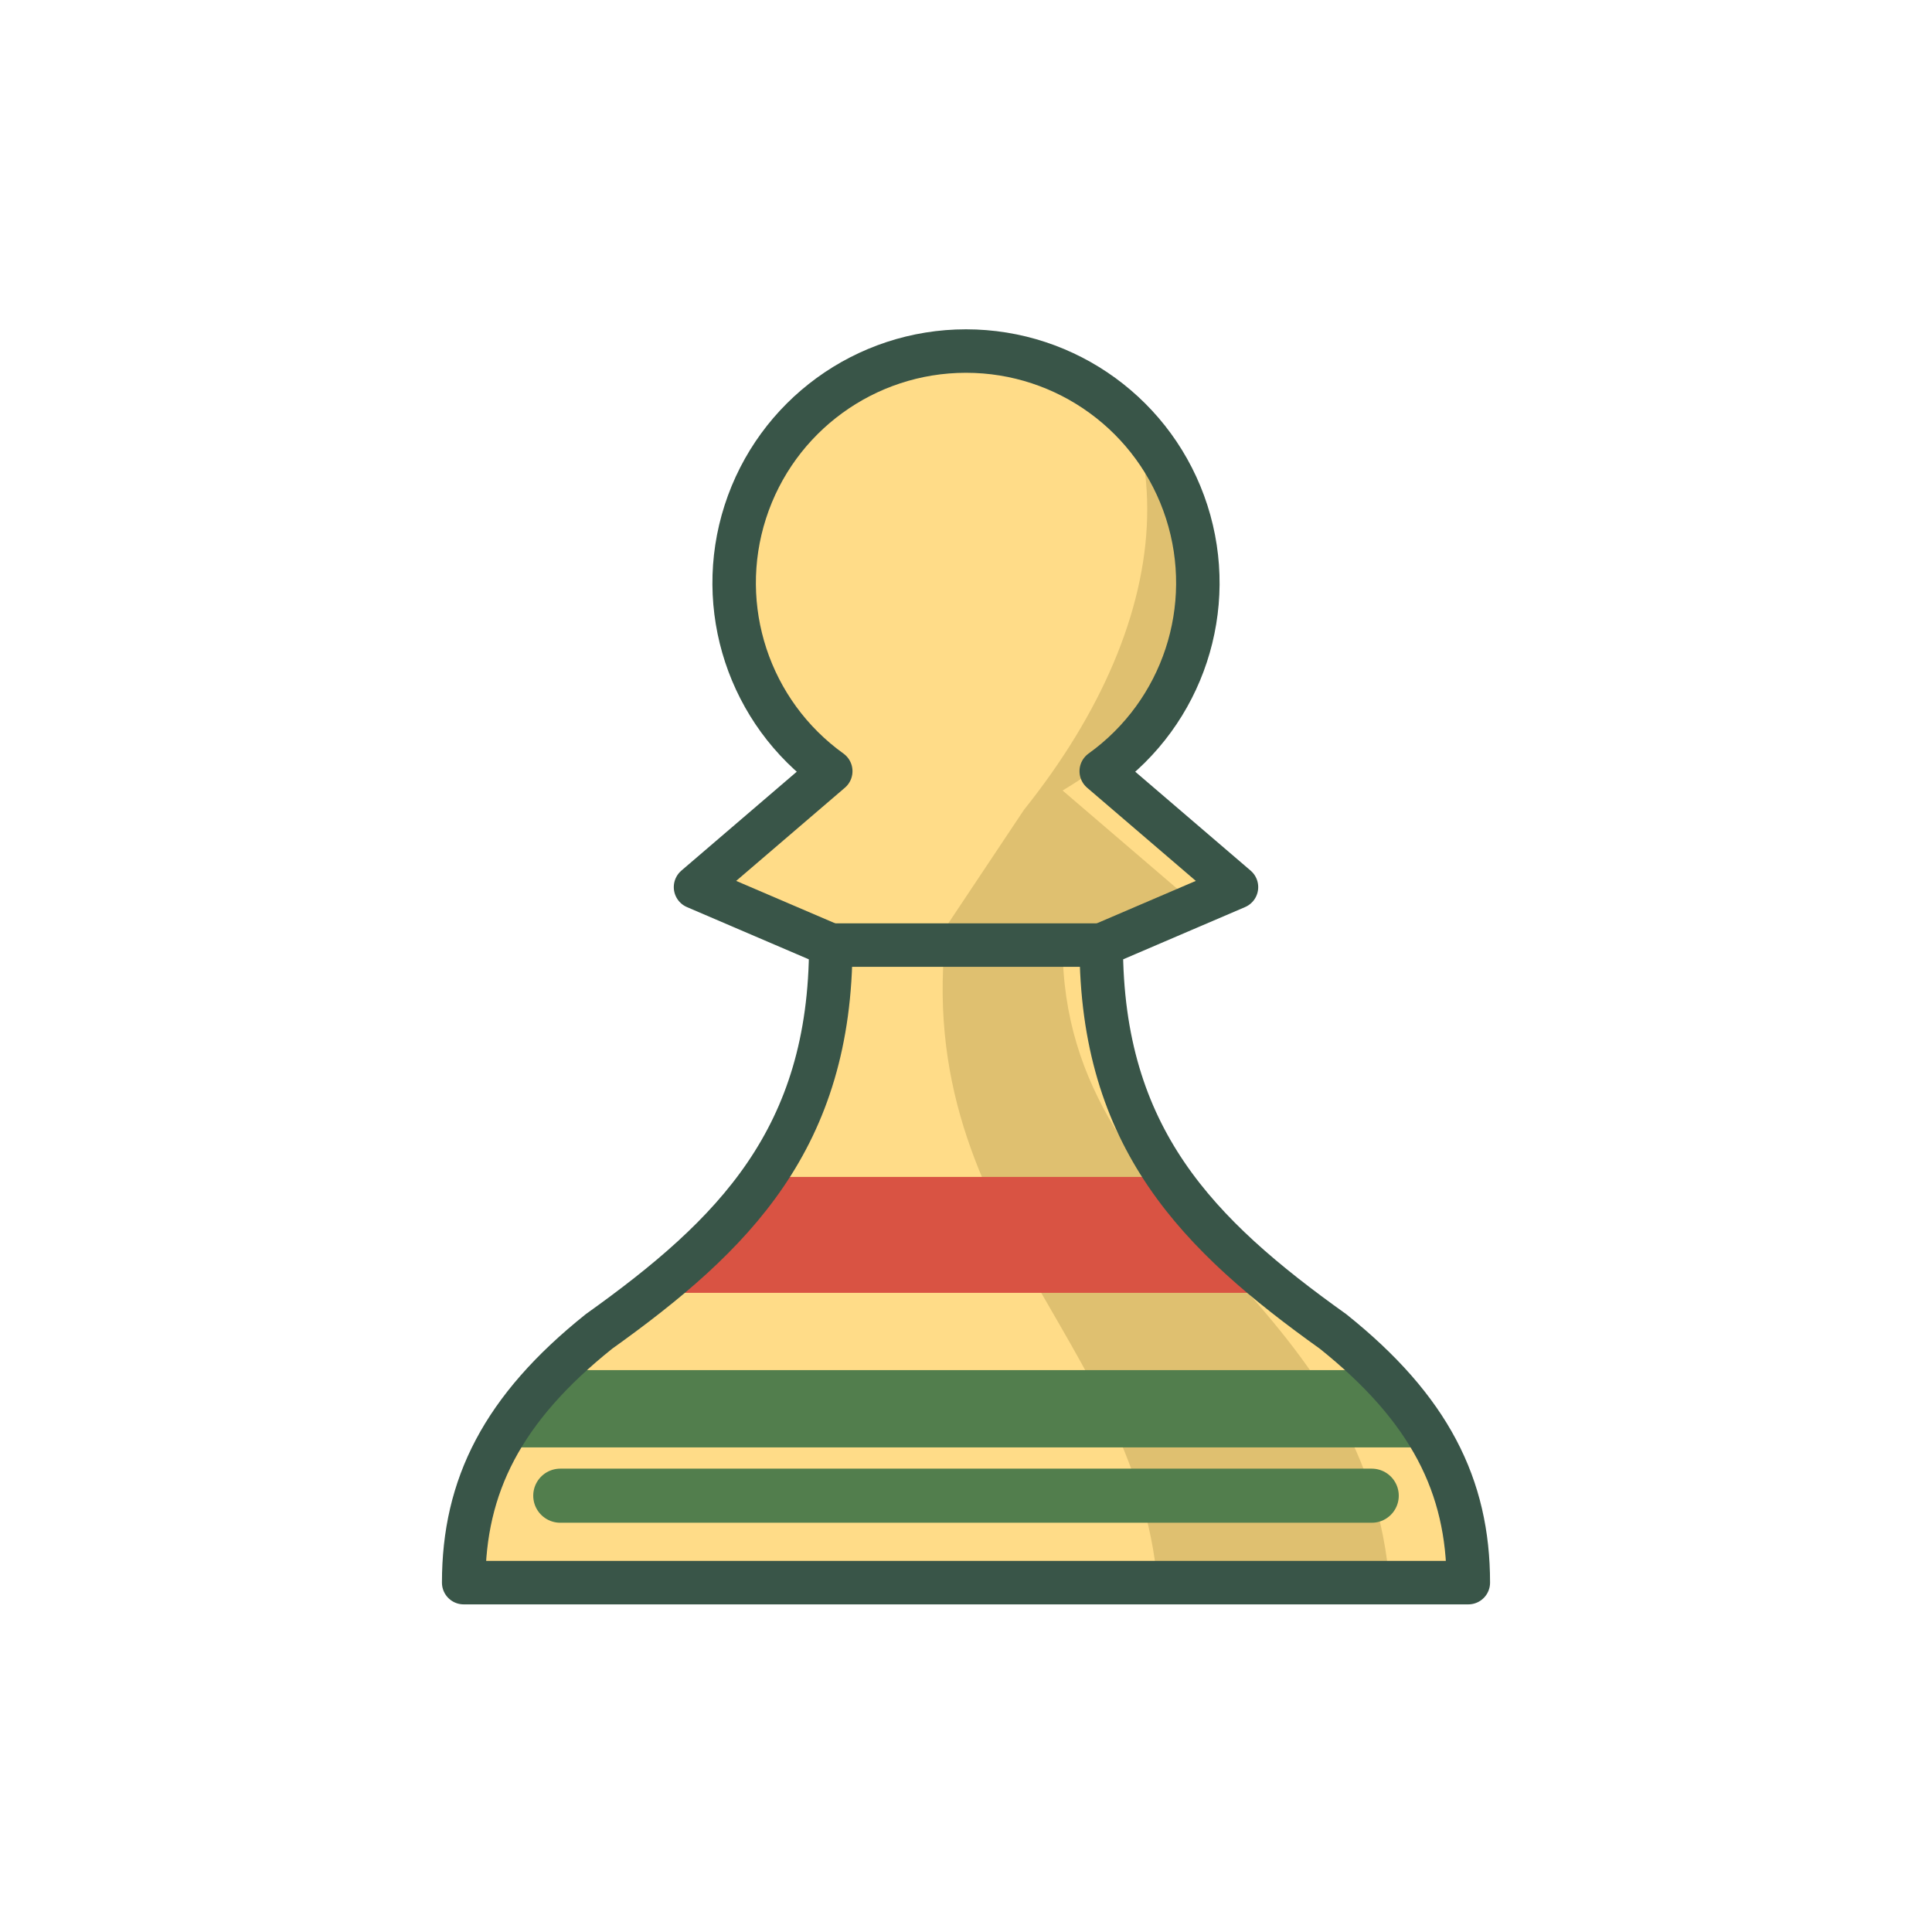
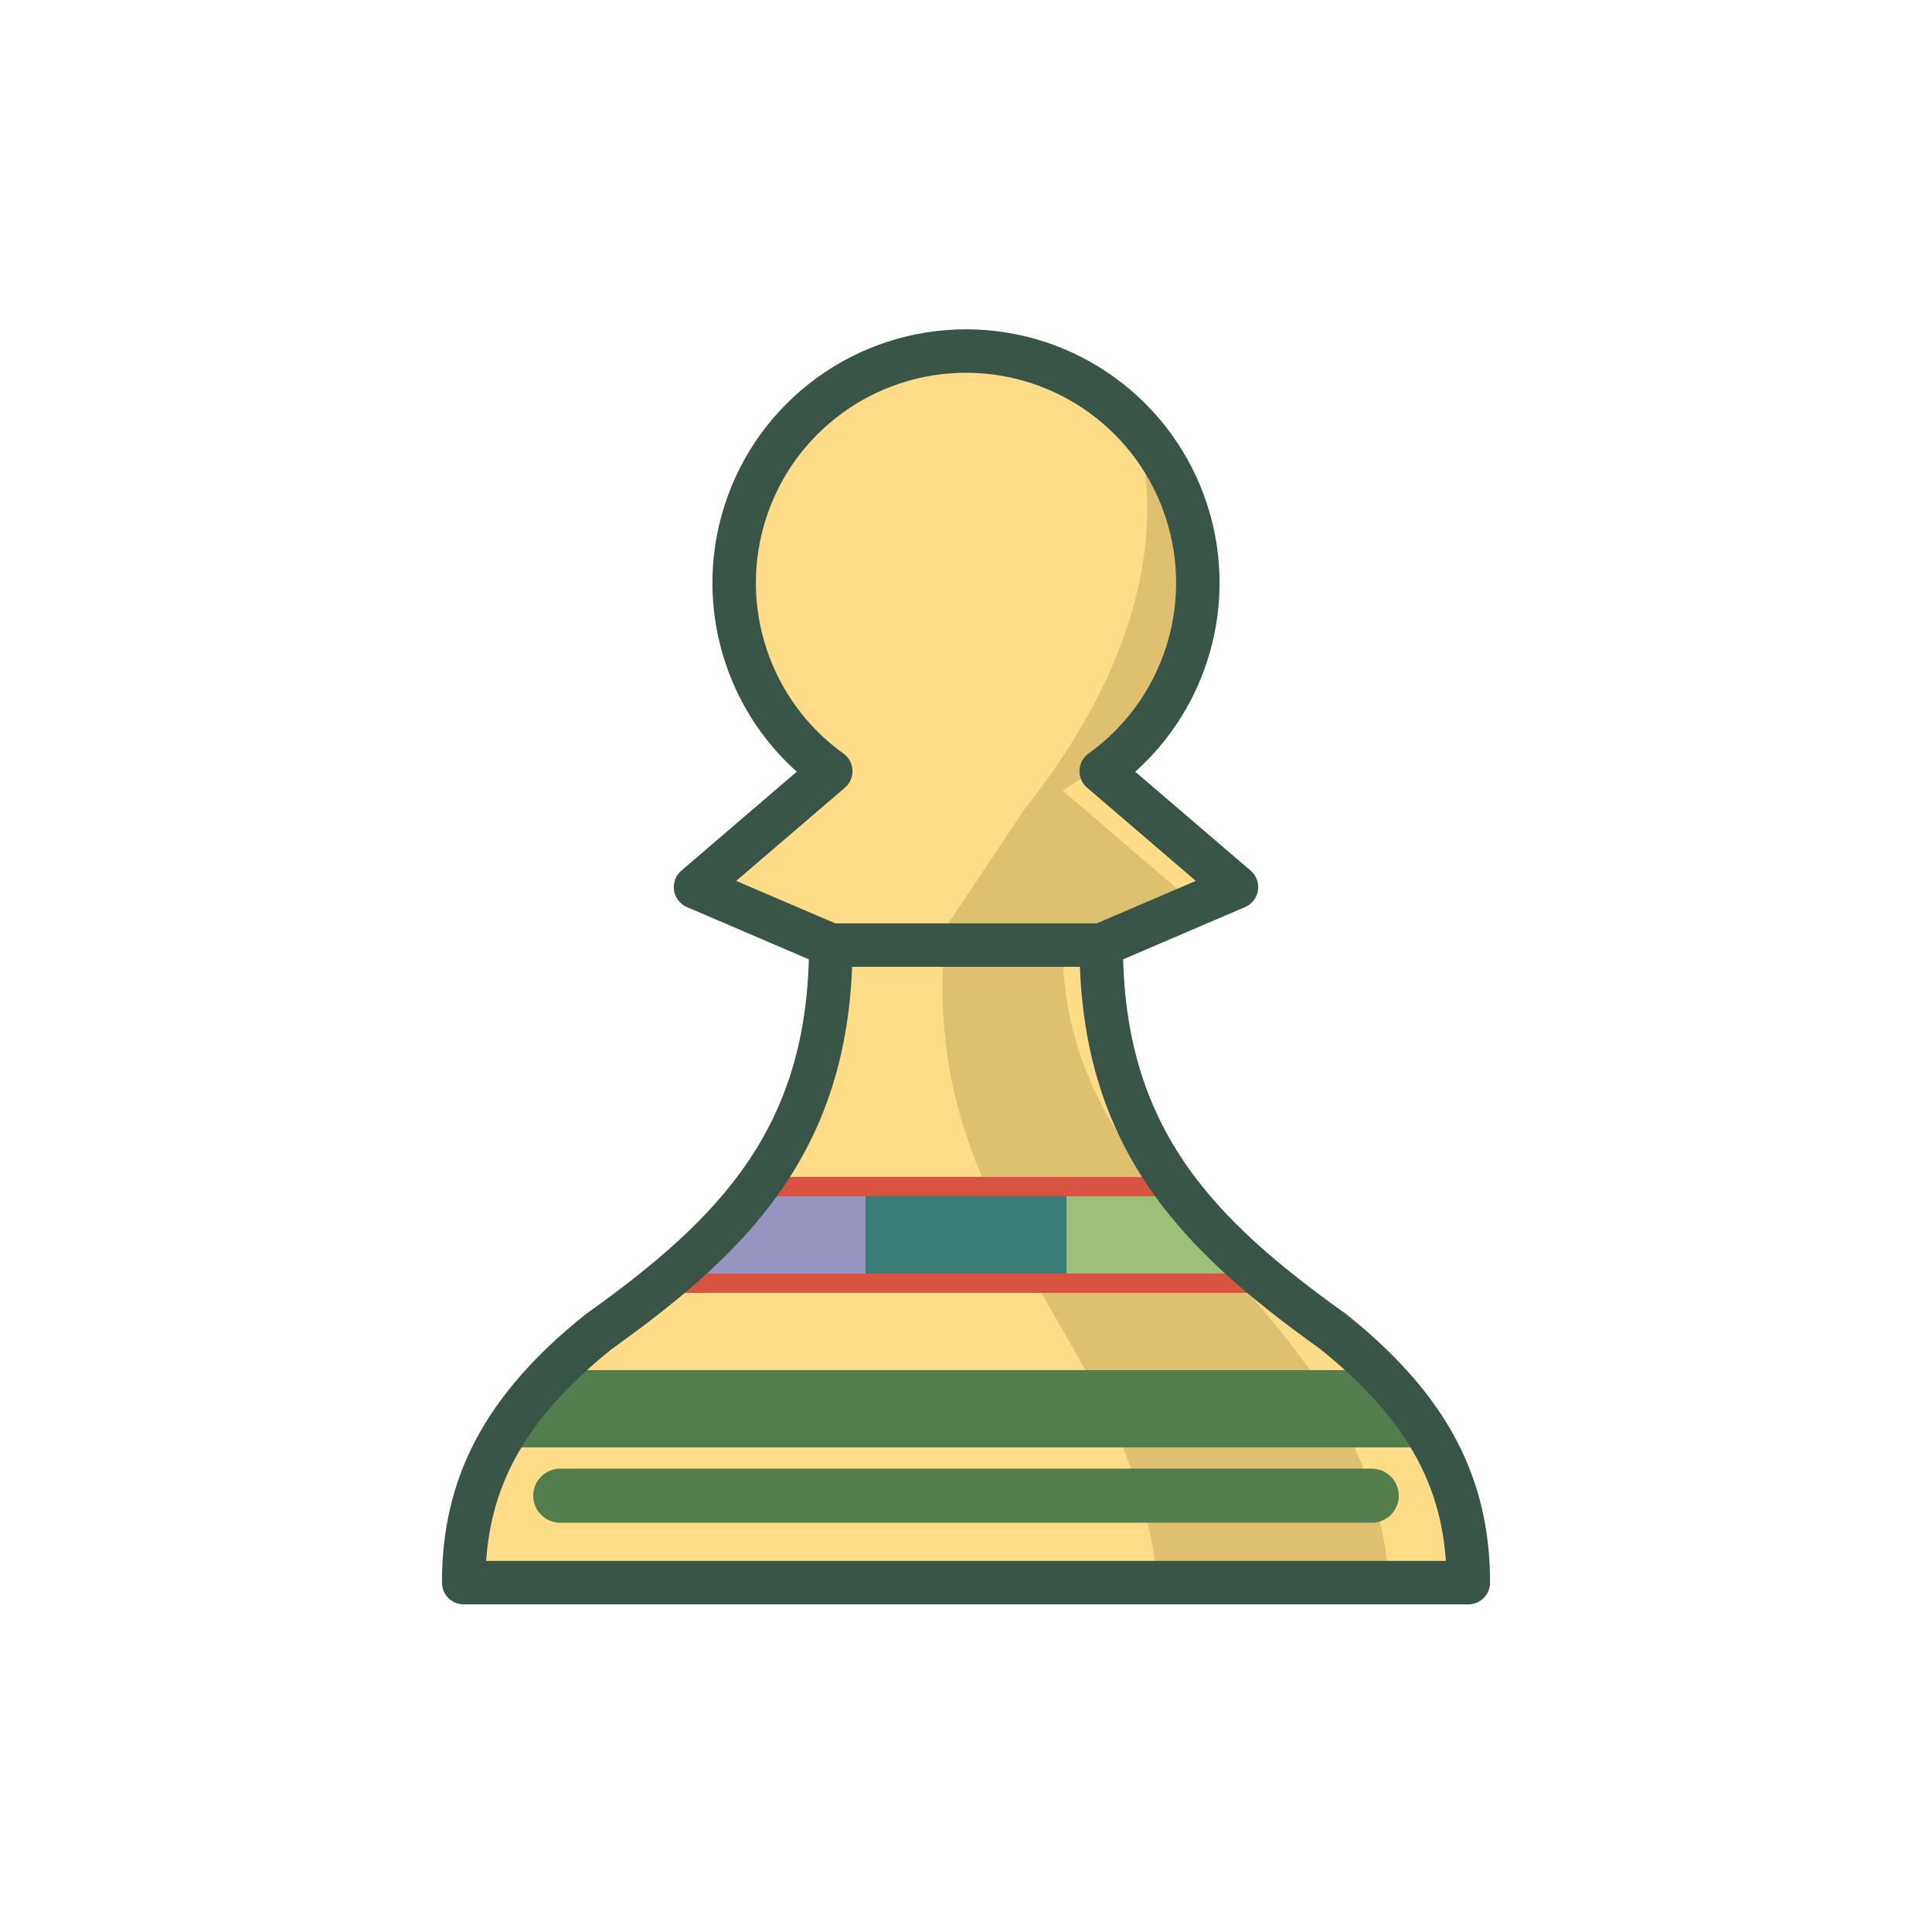
<svg xmlns="http://www.w3.org/2000/svg" viewBox="0 7.083 100 100">
  <g fill="#FFDC88" stroke="#395548" stroke-width="2.25" stroke-linejoin="round" stroke-linecap="round">
    <path d="M43 47 A12 12 0 1 1 57 47 L64 53 L57 56 C57 66 62 71 69 76 C74 80 76 84 76 89 H24 C24 84 26 80 31 76 C38 71 43 66 43 56 L36 53 Z" fill="#FFDC88" stroke="none" fill-rule="evenodd" />
    <defs>
      <clipPath id="s0">
        <path d="M43 47 A12 12 0 1 1 57 47 L64 53 L57 56 C57 66 62 71 69 76 C74 80 76 84 76 89 H24 C24 84 26 80 31 76 C38 71 43 66 43 56 L36 53 Z" clip-rule="evenodd" />
      </clipPath>
    </defs>
    <path d="M53 21 C68 31 65 42 55 48 L62 54 L55 56 C55 71 72 74 72 91 H60 C60 77 47 71 49 55 L53 49 C61 39 62 28 53 21 Z" fill="#DFC070" stroke="none" clip-path="url(#s0)" />
    <g stroke="none" clip-path="url(#s0)">
      <path d="M10 68 H90 V74 H10 Z" fill="#D95343" />
      <path d="M10 78 H90 V82 H10 Z" fill="#527E4D" />
+       <path d="M24 69 H34.4 V73 H24 Z" fill="#728EBA" />
+       <path d="M34.4 69 H44.8 V73 H34.4 Z" fill="#9894C2" />
+       <path d="M44.8 69 H55.2 V73 H44.8 Z" fill="#397C78" />
+       <path d="M55.2 69 H65.6 V73 H55.2 Z" fill="#9EBF78" />
+       <path d="M65.6 69 H76 V73 H65.6 Z" fill="#E9AB79" />
    </g>
    <path d="M43 47 A12 12 0 1 1 57 47 L64 53 L57 56 C57 66 62 71 69 76 C74 80 76 84 76 89 H24 C24 84 26 80 31 76 C38 71 43 66 43 56 L36 53 Z" fill="none" />
    <path d="M43 56 H57" fill="none" />
    <path d="M29 84.5 H71" fill="none" stroke="#527E4D" stroke-width="2.8" stroke-linecap="round" />
  </g>
</svg>
